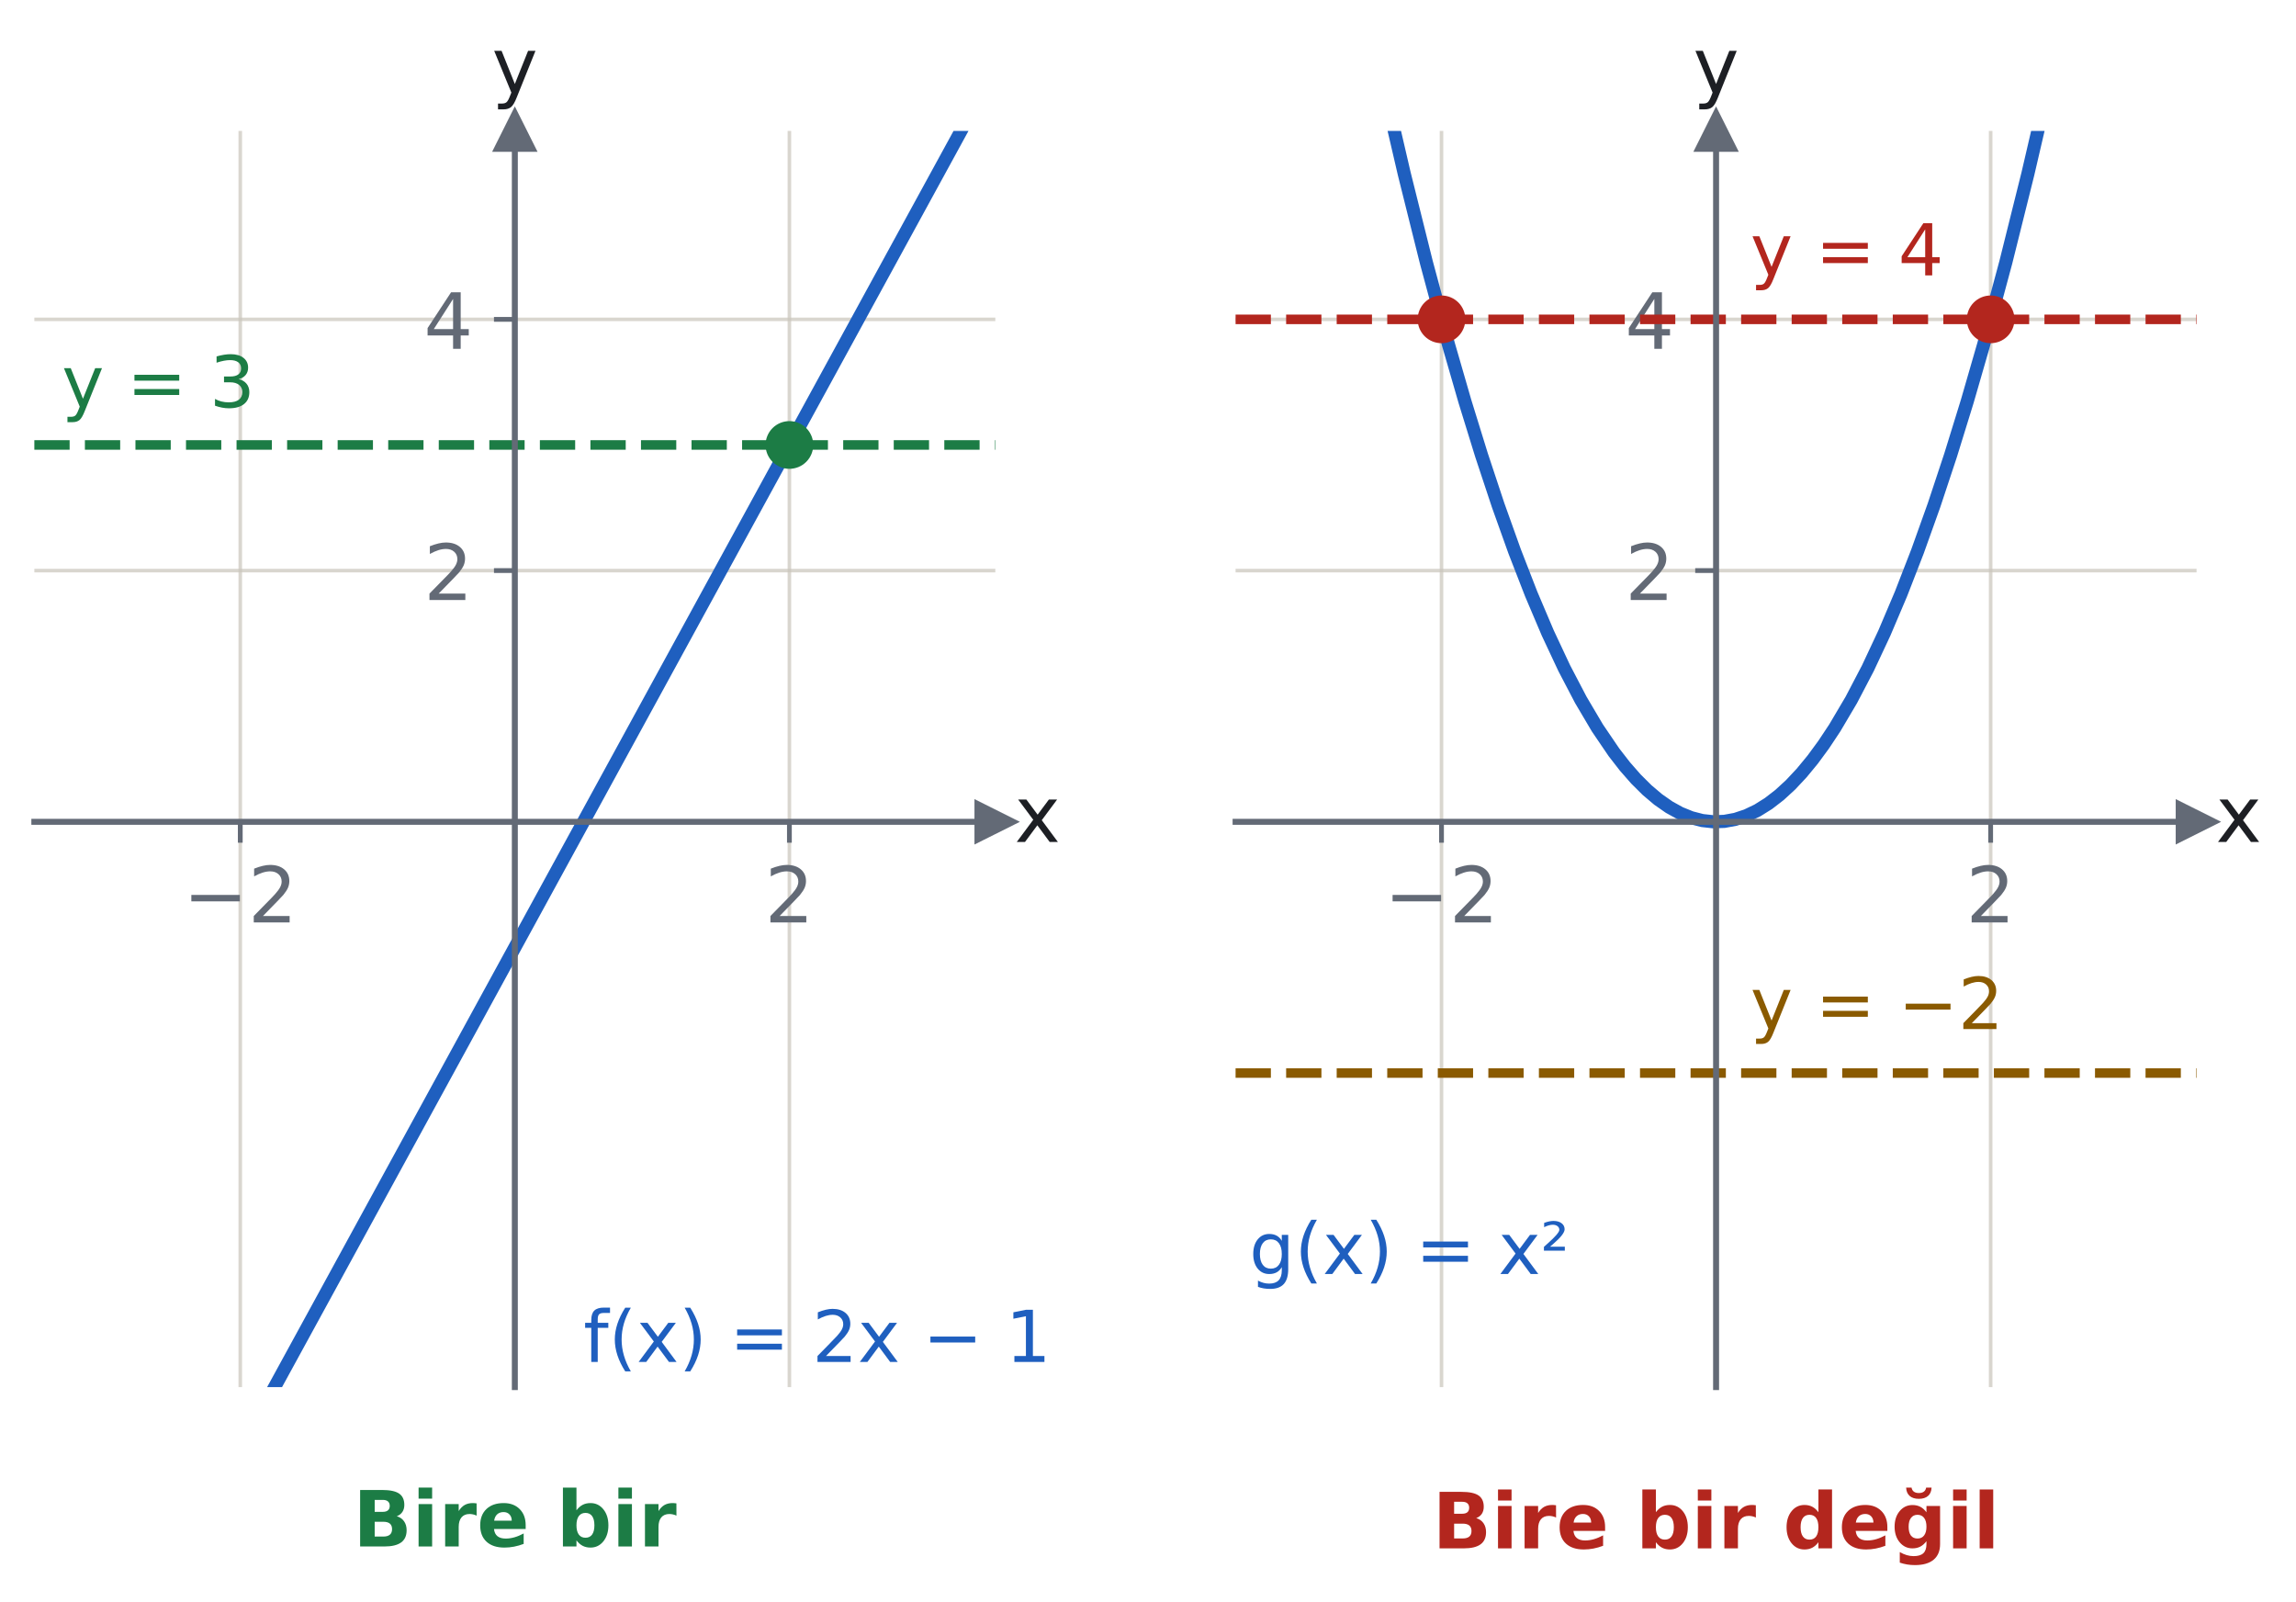
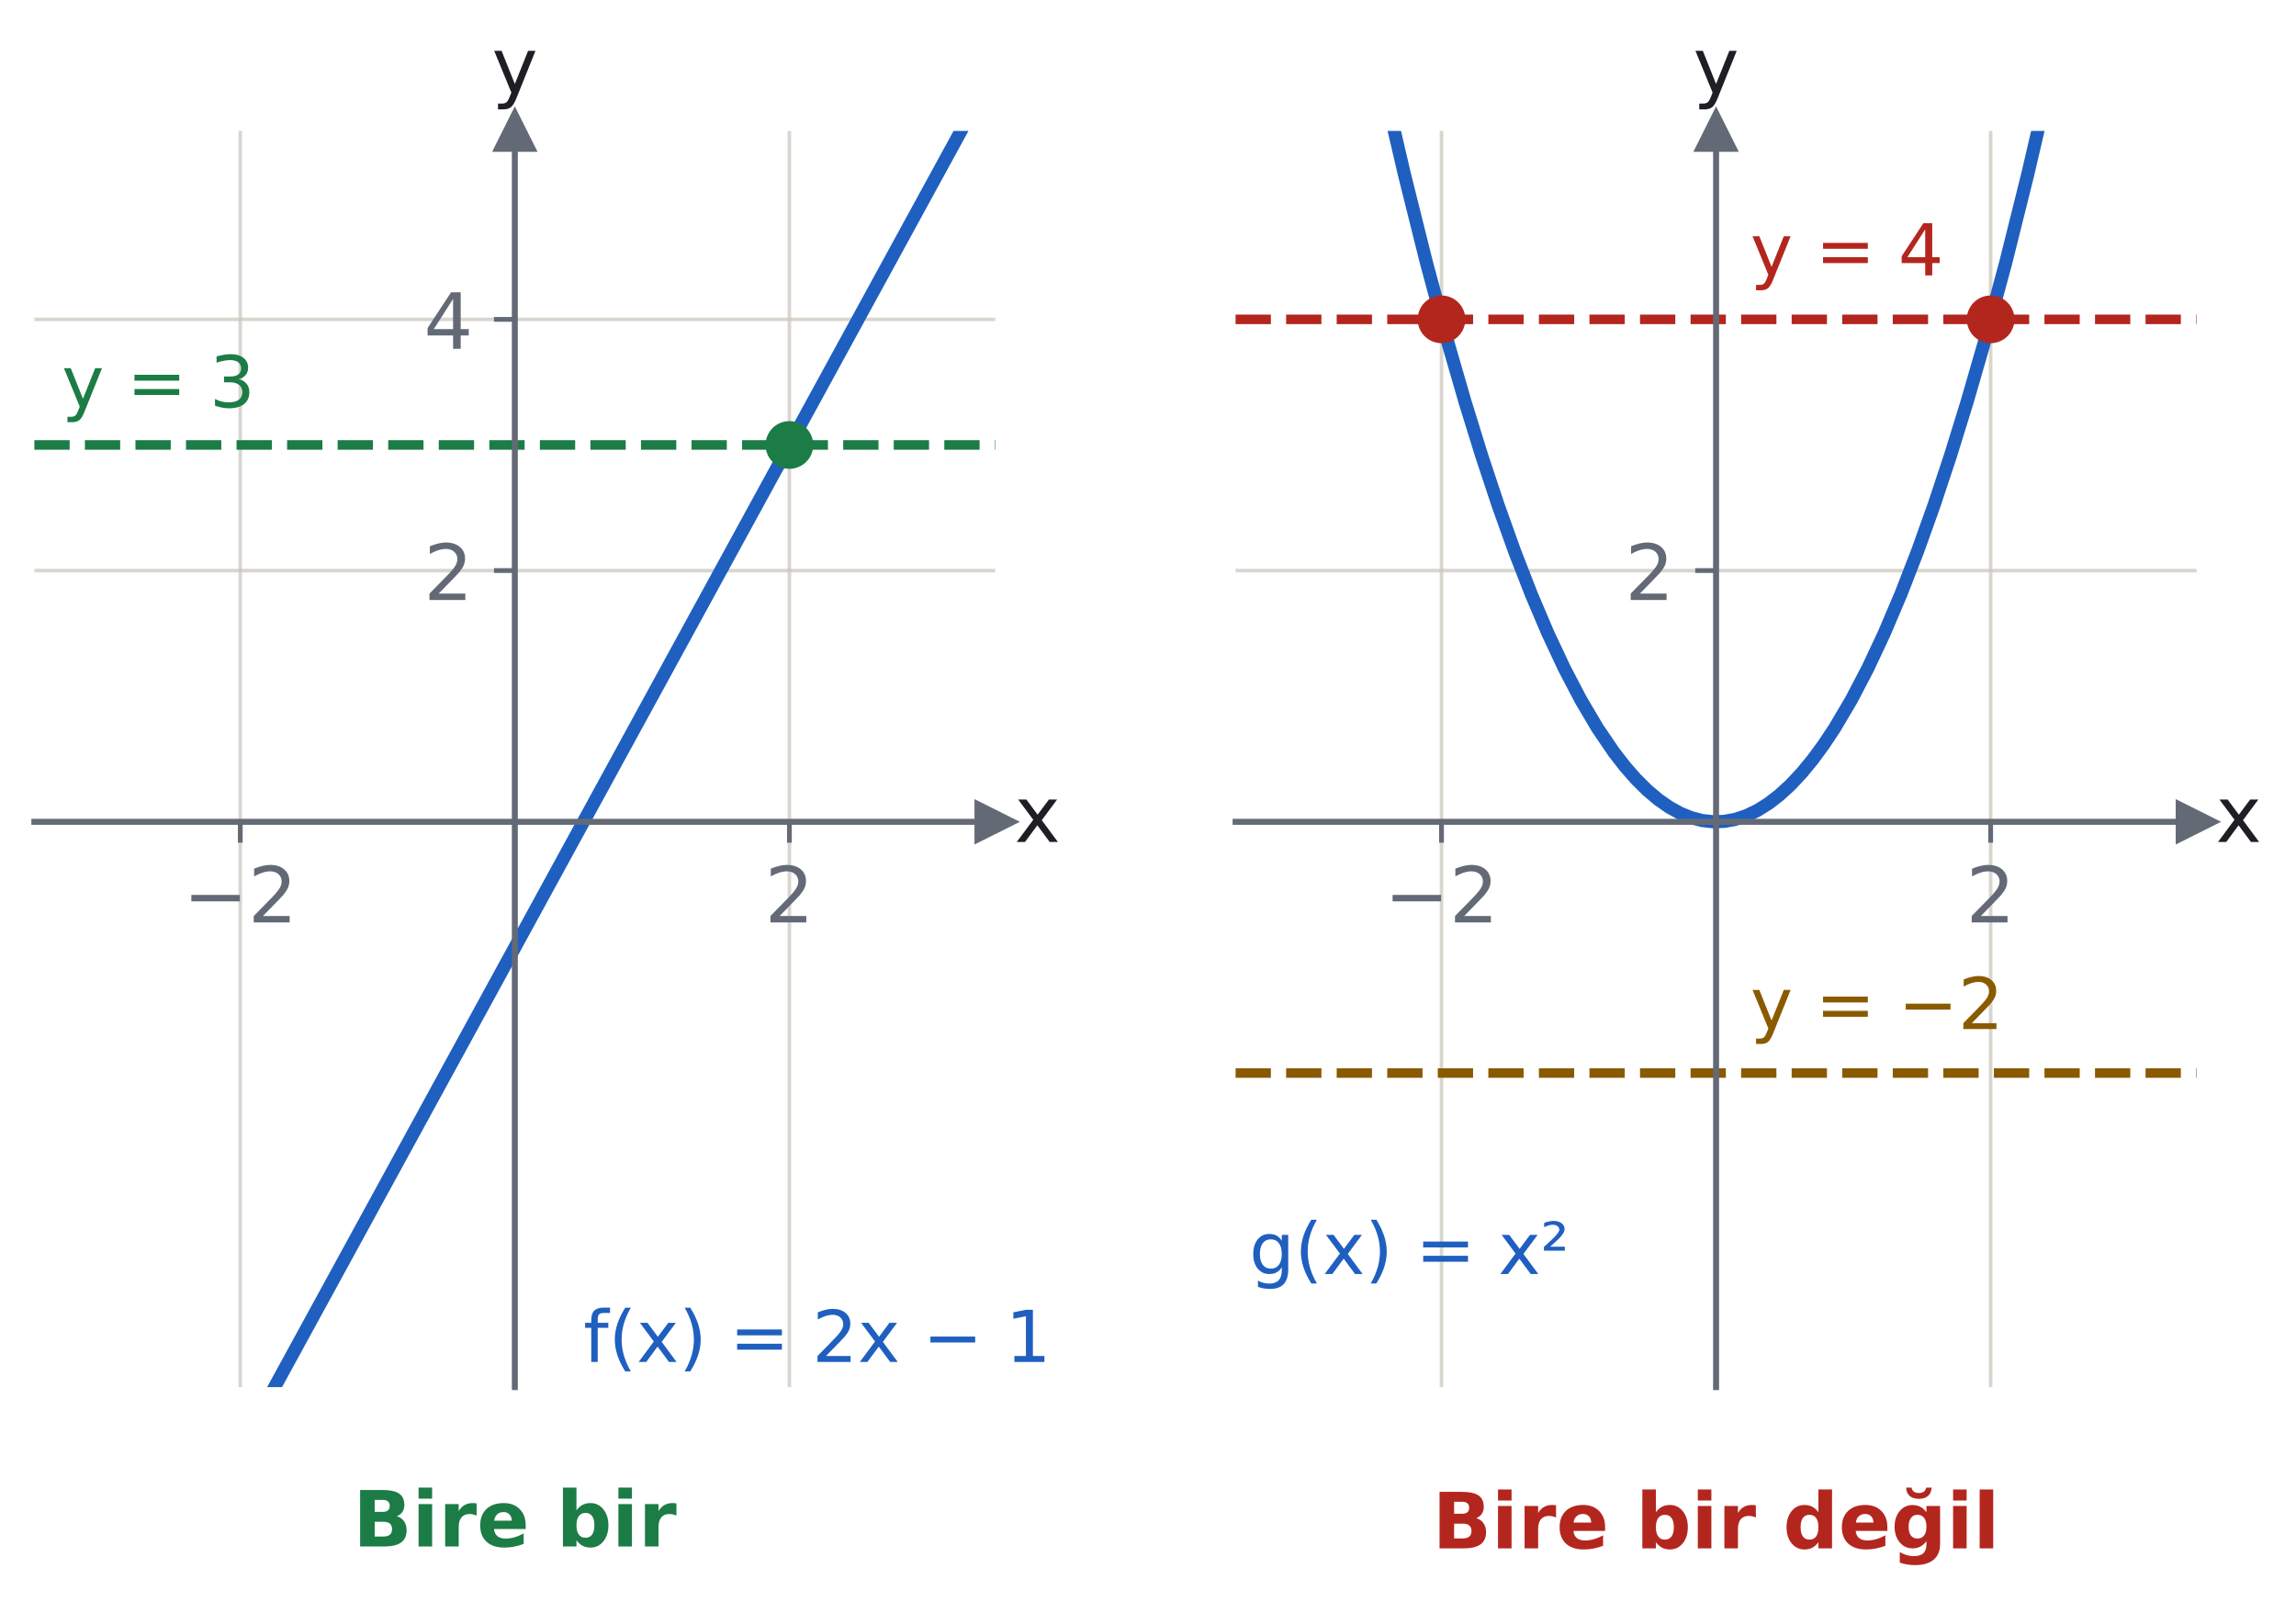
<svg xmlns="http://www.w3.org/2000/svg" xmlns:xlink="http://www.w3.org/1999/xlink" width="385.138pt" height="268.561pt" viewBox="0 0 385.138 268.561" version="1.1">
  <defs>
    <style type="text/css">*{stroke-linejoin: round; stroke-linecap: butt}</style>
  </defs>
  <g id="figure_1">
    <g id="patch_1">
      <path d="M 0 268.561  L 385.138 268.561  L 385.138 0  L 0 0  L 0 268.561  z " style="fill: none" />
    </g>
    <g id="axes_1">
      <g id="patch_2">
        <path d="M 5.76 232.629  L 166.96 232.629  L 166.96 21.957  L 5.76 21.957  L 5.76 232.629  z " style="fill: none" />
      </g>
      <g id="matplotlib.axis_1">
        <g id="xtick_1">
          <g id="line2d_1">
-             <path d="M 40.303 232.629  L 40.303 21.957  " clip-path="url(#pdebf27c38a)" style="fill: none; stroke: #c9c5bb; stroke-opacity: 0.7; stroke-width: 0.6; stroke-linecap: square" />
+             <path d="M 40.303 232.629  L 40.303 21.957  " clip-path="url(#p4ff4dba475)" style="fill: none; stroke: #c9c5bb; stroke-opacity: 0.7; stroke-width: 0.6; stroke-linecap: square" />
          </g>
          <g id="line2d_2">
            <defs>
-               <path id="mfed786ee2e" d="M 0 0  L 0 3.5  " style="stroke: #636a76; stroke-width: 0.8" />
+               <path id="m43e9f63ba6" d="M 0 0  L 0 3.5  " style="stroke: #636a76; stroke-width: 0.8" />
            </defs>
            <g>
-               <use xlink:href="#mfed786ee2e" x="40.303" y="137.827" style="fill: #636a76; stroke: #636a76; stroke-width: 0.8" />
+               <use xlink:href="#m43e9f63ba6" x="40.303" y="137.827" style="fill: #636a76; stroke: #636a76; stroke-width: 0.8" />
            </g>
          </g>
          <g id="text_1">
            <g style="fill: #636a76" transform="translate(30.72043 154.7037) scale(0.13 -0.13)">
              <defs>
                <path id="DejaVuSans-c9c" d="M 678 2272  L 4684 2272  L 4684 1741  L 678 1741  L 678 2272  z " transform="scale(0.015625)" />
                <path id="DejaVuSans-15" d="M 1228 531  L 3431 531  L 3431 0  L 469 0  L 469 531  Q 828 903 1448 1529  Q 2069 2156 2228 2338  Q 2531 2678 2651 2914  Q 2772 3150 2772 3378  Q 2772 3750 2511 3984  Q 2250 4219 1831 4219  Q 1534 4219 1204 4116  Q 875 4013 500 3803  L 500 4441  Q 881 4594 1212 4672  Q 1544 4750 1819 4750  Q 2544 4750 2975 4387  Q 3406 4025 3406 3419  Q 3406 3131 3298 2873  Q 3191 2616 2906 2266  Q 2828 2175 2409 1742  Q 1991 1309 1228 531  z " transform="scale(0.015625)" />
              </defs>
              <use xlink:href="#DejaVuSans-c9c" />
              <use xlink:href="#DejaVuSans-15" transform="translate(83.79688 0)" />
            </g>
          </g>
        </g>
        <g id="xtick_2">
          <g id="line2d_3">
-             <path d="M 132.417 232.629  L 132.417 21.957  " clip-path="url(#pdebf27c38a)" style="fill: none; stroke: #c9c5bb; stroke-opacity: 0.7; stroke-width: 0.6; stroke-linecap: square" />
+             <path d="M 132.417 232.629  L 132.417 21.957  " clip-path="url(#p4ff4dba475)" style="fill: none; stroke: #c9c5bb; stroke-opacity: 0.7; stroke-width: 0.6; stroke-linecap: square" />
          </g>
          <g id="line2d_4">
            <g>
-               <use xlink:href="#mfed786ee2e" x="132.417" y="137.827" style="fill: #636a76; stroke: #636a76; stroke-width: 0.8" />
+               <use xlink:href="#m43e9f63ba6" x="132.417" y="137.827" style="fill: #636a76; stroke: #636a76; stroke-width: 0.8" />
            </g>
          </g>
          <g id="text_2">
            <g style="fill: #636a76" transform="translate(128.2815 154.7037) scale(0.13 -0.13)">
              <use xlink:href="#DejaVuSans-15" />
            </g>
          </g>
        </g>
      </g>
      <g id="matplotlib.axis_2">
        <g id="ytick_1">
          <g id="line2d_5">
-             <path d="M 5.76 95.692  L 166.96 95.692  " clip-path="url(#pdebf27c38a)" style="fill: none; stroke: #c9c5bb; stroke-opacity: 0.7; stroke-width: 0.6; stroke-linecap: square" />
+             <path d="M 5.76 95.692  L 166.96 95.692  " clip-path="url(#p4ff4dba475)" style="fill: none; stroke: #c9c5bb; stroke-opacity: 0.7; stroke-width: 0.6; stroke-linecap: square" />
          </g>
          <g id="line2d_6">
            <defs>
-               <path id="m78c092ee52" d="M 0 0  L -3.5 0  " style="stroke: #636a76; stroke-width: 0.8" />
+               <path id="m387a01d011" d="M 0 0  L -3.5 0  " style="stroke: #636a76; stroke-width: 0.8" />
            </defs>
            <g>
-               <use xlink:href="#m78c092ee52" x="86.36" y="95.692" style="fill: #636a76; stroke: #636a76; stroke-width: 0.8" />
+               <use xlink:href="#m387a01d011" x="86.36" y="95.692" style="fill: #636a76; stroke: #636a76; stroke-width: 0.8" />
            </g>
          </g>
          <g id="text_3">
            <g style="fill: #636a76" transform="translate(71.08875 100.6308) scale(0.13 -0.13)">
              <use xlink:href="#DejaVuSans-15" />
            </g>
          </g>
        </g>
        <g id="ytick_2">
          <g id="line2d_7">
-             <path d="M 5.76 53.558  L 166.96 53.558  " clip-path="url(#pdebf27c38a)" style="fill: none; stroke: #c9c5bb; stroke-opacity: 0.7; stroke-width: 0.6; stroke-linecap: square" />
+             <path d="M 5.76 53.558  L 166.96 53.558  " clip-path="url(#p4ff4dba475)" style="fill: none; stroke: #c9c5bb; stroke-opacity: 0.7; stroke-width: 0.6; stroke-linecap: square" />
          </g>
          <g id="line2d_8">
            <g>
-               <use xlink:href="#m78c092ee52" x="86.36" y="53.558" style="fill: #636a76; stroke: #636a76; stroke-width: 0.8" />
+               <use xlink:href="#m387a01d011" x="86.36" y="53.558" style="fill: #636a76; stroke: #636a76; stroke-width: 0.8" />
            </g>
          </g>
          <g id="text_4">
            <g style="fill: #636a76" transform="translate(71.08875 58.49639) scale(0.13 -0.13)">
              <defs>
                <path id="DejaVuSans-17" d="M 2419 4116  L 825 1625  L 2419 1625  L 2419 4116  z M 2253 4666  L 3047 4666  L 3047 1625  L 3713 1625  L 3713 1100  L 3047 1100  L 3047 0  L 2419 0  L 2419 1100  L 313 1100  L 313 1709  L 2253 4666  z " transform="scale(0.015625)" />
              </defs>
              <use xlink:href="#DejaVuSans-17" />
            </g>
          </g>
        </g>
      </g>
      <g id="line2d_9">
        <defs>
-           <path id="m7c449b0f53" d="M 3 0  L -3 -3  L -3 3  z " style="stroke: #636a76; stroke-linejoin: miter" />
+           <path id="mbdedc3770e" d="M 3 0  L -3 -3  L -3 3  z " style="stroke: #636a76; stroke-linejoin: miter" />
        </defs>
        <g>
-           <use xlink:href="#m7c449b0f53" x="166.96" y="137.827" style="fill: #636a76; stroke: #636a76; stroke-linejoin: miter" />
+           <use xlink:href="#mbdedc3770e" x="166.96" y="137.827" style="fill: #636a76; stroke: #636a76; stroke-linejoin: miter" />
        </g>
      </g>
      <g id="line2d_10">
        <defs>
-           <path id="m814dea8f1a" d="M 0 -3  L -3 3  L 3 3  z " style="stroke: #636a76; stroke-linejoin: miter" />
+           <path id="m0a75cc731e" d="M 0 -3  L -3 3  L 3 3  z " style="stroke: #636a76; stroke-linejoin: miter" />
        </defs>
        <g>
-           <use xlink:href="#m814dea8f1a" x="86.36" y="21.957" style="fill: #636a76; stroke: #636a76; stroke-linejoin: miter" />
+           <use xlink:href="#m0a75cc731e" x="86.36" y="21.957" style="fill: #636a76; stroke: #636a76; stroke-linejoin: miter" />
        </g>
      </g>
      <g id="line2d_11">
-         <path d="M 25.875 269.561  L 173.75 -1  L 173.75 -1  " clip-path="url(#pdebf27c38a)" style="fill: none; stroke: #1f5fbf; stroke-width: 2.2; stroke-linecap: square" />
+         <path d="M 25.875 269.561  L 173.75 -1  L 173.75 -1  " clip-path="url(#p4ff4dba475)" style="fill: none; stroke: #1f5fbf; stroke-width: 2.2; stroke-linecap: square" />
      </g>
      <g id="line2d_12">
-         <path d="M 5.76 74.625  L 166.96 74.625  " clip-path="url(#pdebf27c38a)" style="fill: none; stroke-dasharray: 5.92,2.56; stroke-dashoffset: 0; stroke: #1c7c45; stroke-width: 1.6" />
+         <path d="M 5.76 74.625  L 166.96 74.625  " clip-path="url(#p4ff4dba475)" style="fill: none; stroke-dasharray: 5.92,2.56; stroke-dashoffset: 0; stroke: #1c7c45; stroke-width: 1.6" />
      </g>
      <g id="patch_3">
        <path d="M 86.36 232.629  L 86.36 21.957  " style="fill: none; stroke: #636a76; stroke-linejoin: miter; stroke-linecap: square" />
      </g>
      <g id="patch_4">
        <path d="M 5.76 137.827  L 166.96 137.827  " style="fill: none; stroke: #636a76; stroke-linejoin: miter; stroke-linecap: square" />
      </g>
      <g id="text_5">
        <g style="fill: #1d1f24" transform="translate(170.184 141.2037) scale(0.13 -0.13)">
          <defs>
            <path id="DejaVuSans-5b" d="M 3513 3500  L 2247 1797  L 3578 0  L 2900 0  L 1881 1375  L 863 0  L 184 0  L 1544 1831  L 300 3500  L 978 3500  L 1906 2253  L 2834 3500  L 3513 3500  z " transform="scale(0.015625)" />
          </defs>
          <use xlink:href="#DejaVuSans-5b" />
        </g>
      </g>
      <g id="text_6">
        <g style="fill: #1d1f24" transform="translate(82.51281 15.63695) scale(0.13 -0.13)">
          <defs>
            <path id="DejaVuSans-5c" d="M 2059 -325  Q 1816 -950 1584 -1140  Q 1353 -1331 966 -1331  L 506 -1331  L 506 -850  L 844 -850  Q 1081 -850 1212 -737  Q 1344 -625 1503 -206  L 1606 56  L 191 3500  L 800 3500  L 1894 763  L 2988 3500  L 3597 3500  L 2059 -325  z " transform="scale(0.015625)" />
          </defs>
          <use xlink:href="#DejaVuSans-5c" />
        </g>
      </g>
      <g id="text_7">
        <g style="fill: #1c7c45" transform="translate(10.36571 68.30495) scale(0.12 -0.12)">
          <defs>
            <path id="DejaVuSans-3" transform="scale(0.015625)" />
            <path id="DejaVuSans-20" d="M 678 2906  L 4684 2906  L 4684 2381  L 678 2381  L 678 2906  z M 678 1631  L 4684 1631  L 4684 1100  L 678 1100  L 678 1631  z " transform="scale(0.015625)" />
            <path id="DejaVuSans-16" d="M 2597 2516  Q 3050 2419 3304 2112  Q 3559 1806 3559 1356  Q 3559 666 3084 287  Q 2609 -91 1734 -91  Q 1441 -91 1130 -33  Q 819 25 488 141  L 488 750  Q 750 597 1062 519  Q 1375 441 1716 441  Q 2309 441 2620 675  Q 2931 909 2931 1356  Q 2931 1769 2642 2001  Q 2353 2234 1838 2234  L 1294 2234  L 1294 2753  L 1863 2753  Q 2328 2753 2575 2939  Q 2822 3125 2822 3475  Q 2822 3834 2567 4026  Q 2313 4219 1838 4219  Q 1578 4219 1281 4162  Q 984 4106 628 3988  L 628 4550  Q 988 4650 1302 4700  Q 1616 4750 1894 4750  Q 2613 4750 3031 4423  Q 3450 4097 3450 3541  Q 3450 3153 3228 2886  Q 3006 2619 2597 2516  z " transform="scale(0.015625)" />
          </defs>
          <use xlink:href="#DejaVuSans-5c" />
          <use xlink:href="#DejaVuSans-3" transform="translate(59.1875 0)" />
          <use xlink:href="#DejaVuSans-20" transform="translate(90.96875 0)" />
          <use xlink:href="#DejaVuSans-3" transform="translate(174.7656 0)" />
          <use xlink:href="#DejaVuSans-16" transform="translate(206.5469 0)" />
        </g>
      </g>
      <g id="text_8">
        <g style="fill: #1f5fbf" transform="translate(97.87429 228.4157) scale(0.12 -0.12)">
          <defs>
            <path id="DejaVuSans-49" d="M 2375 4863  L 2375 4384  L 1825 4384  Q 1516 4384 1395 4259  Q 1275 4134 1275 3809  L 1275 3500  L 2222 3500  L 2222 3053  L 1275 3053  L 1275 0  L 697 0  L 697 3053  L 147 3053  L 147 3500  L 697 3500  L 697 3744  Q 697 4328 969 4595  Q 1241 4863 1831 4863  L 2375 4863  z " transform="scale(0.015625)" />
            <path id="DejaVuSans-b" d="M 1984 4856  Q 1566 4138 1362 3434  Q 1159 2731 1159 2009  Q 1159 1288 1364 580  Q 1569 -128 1984 -844  L 1484 -844  Q 1016 -109 783 600  Q 550 1309 550 2009  Q 550 2706 781 3412  Q 1013 4119 1484 4856  L 1984 4856  z " transform="scale(0.015625)" />
            <path id="DejaVuSans-c" d="M 513 4856  L 1013 4856  Q 1481 4119 1714 3412  Q 1947 2706 1947 2009  Q 1947 1309 1714 600  Q 1481 -109 1013 -844  L 513 -844  Q 928 -128 1133 580  Q 1338 1288 1338 2009  Q 1338 2731 1133 3434  Q 928 4138 513 4856  z " transform="scale(0.015625)" />
            <path id="DejaVuSans-14" d="M 794 531  L 1825 531  L 1825 4091  L 703 3866  L 703 4441  L 1819 4666  L 2450 4666  L 2450 531  L 3481 531  L 3481 0  L 794 0  L 794 531  z " transform="scale(0.015625)" />
          </defs>
          <use xlink:href="#DejaVuSans-49" />
          <use xlink:href="#DejaVuSans-b" transform="translate(35.20312 0)" />
          <use xlink:href="#DejaVuSans-5b" transform="translate(74.21875 0)" />
          <use xlink:href="#DejaVuSans-c" transform="translate(133.4062 0)" />
          <use xlink:href="#DejaVuSans-3" transform="translate(172.4219 0)" />
          <use xlink:href="#DejaVuSans-20" transform="translate(204.2031 0)" />
          <use xlink:href="#DejaVuSans-3" transform="translate(288 0)" />
          <use xlink:href="#DejaVuSans-15" transform="translate(319.7812 0)" />
          <use xlink:href="#DejaVuSans-5b" transform="translate(383.4062 0)" />
          <use xlink:href="#DejaVuSans-3" transform="translate(442.5938 0)" />
          <use xlink:href="#DejaVuSans-c9c" transform="translate(474.375 0)" />
          <use xlink:href="#DejaVuSans-3" transform="translate(558.1719 0)" />
          <use xlink:href="#DejaVuSans-14" transform="translate(589.9531 0)" />
        </g>
      </g>
      <g id="text_9">
        <g style="fill: #1c7c45" transform="translate(59.21437 259.3608) scale(0.13 -0.13)">
          <defs>
            <path id="DejaVuSans-Bold-25" d="M 2456 2859  Q 2741 2859 2887 2984  Q 3034 3109 3034 3353  Q 3034 3594 2887 3720  Q 2741 3847 2456 3847  L 1791 3847  L 1791 2859  L 2456 2859  z M 2497 819  Q 2859 819 3042 972  Q 3225 1125 3225 1434  Q 3225 1738 3044 1889  Q 2863 2041 2497 2041  L 1791 2041  L 1791 819  L 2497 819  z M 3616 2497  Q 4003 2384 4215 2081  Q 4428 1778 4428 1338  Q 4428 663 3972 331  Q 3516 0 2584 0  L 588 0  L 588 4666  L 2394 4666  Q 3366 4666 3802 4372  Q 4238 4078 4238 3431  Q 4238 3091 4078 2852  Q 3919 2613 3616 2497  z " transform="scale(0.015625)" />
            <path id="DejaVuSans-Bold-4c" d="M 538 3500  L 1656 3500  L 1656 0  L 538 0  L 538 3500  z M 538 4863  L 1656 4863  L 1656 3950  L 538 3950  L 538 4863  z " transform="scale(0.015625)" />
            <path id="DejaVuSans-Bold-55" d="M 3138 2547  Q 2991 2616 2845 2648  Q 2700 2681 2553 2681  Q 2122 2681 1889 2404  Q 1656 2128 1656 1613  L 1656 0  L 538 0  L 538 3500  L 1656 3500  L 1656 2925  Q 1872 3269 2151 3426  Q 2431 3584 2822 3584  Q 2878 3584 2943 3579  Q 3009 3575 3134 3559  L 3138 2547  z " transform="scale(0.015625)" />
            <path id="DejaVuSans-Bold-48" d="M 4031 1759  L 4031 1441  L 1416 1441  Q 1456 1047 1700 850  Q 1944 653 2381 653  Q 2734 653 3104 758  Q 3475 863 3866 1075  L 3866 213  Q 3469 63 3072 -14  Q 2675 -91 2278 -91  Q 1328 -91 801 392  Q 275 875 275 1747  Q 275 2603 792 3093  Q 1309 3584 2216 3584  Q 3041 3584 3536 3087  Q 4031 2591 4031 1759  z M 2881 2131  Q 2881 2450 2695 2645  Q 2509 2841 2209 2841  Q 1884 2841 1681 2658  Q 1478 2475 1428 2131  L 2881 2131  z " transform="scale(0.015625)" />
            <path id="DejaVuSans-Bold-3" transform="scale(0.015625)" />
            <path id="DejaVuSans-Bold-45" d="M 2400 722  Q 2759 722 2948 984  Q 3138 1247 3138 1747  Q 3138 2247 2948 2509  Q 2759 2772 2400 2772  Q 2041 2772 1848 2508  Q 1656 2244 1656 1747  Q 1656 1250 1848 986  Q 2041 722 2400 722  z M 1656 2988  Q 1888 3294 2169 3439  Q 2450 3584 2816 3584  Q 3463 3584 3878 3070  Q 4294 2556 4294 1747  Q 4294 938 3878 423  Q 3463 -91 2816 -91  Q 2450 -91 2169 54  Q 1888 200 1656 506  L 1656 0  L 538 0  L 538 4863  L 1656 4863  L 1656 2988  z " transform="scale(0.015625)" />
          </defs>
          <use xlink:href="#DejaVuSans-Bold-25" />
          <use xlink:href="#DejaVuSans-Bold-4c" transform="translate(76.21875 0)" />
          <use xlink:href="#DejaVuSans-Bold-55" transform="translate(110.5 0)" />
          <use xlink:href="#DejaVuSans-Bold-48" transform="translate(159.8125 0)" />
          <use xlink:href="#DejaVuSans-Bold-3" transform="translate(227.6406 0)" />
          <use xlink:href="#DejaVuSans-Bold-45" transform="translate(262.4531 0)" />
          <use xlink:href="#DejaVuSans-Bold-4c" transform="translate(334.0312 0)" />
          <use xlink:href="#DejaVuSans-Bold-55" transform="translate(368.3125 0)" />
        </g>
      </g>
      <g id="line2d_13">
        <defs>
-           <path id="mcf610019d8" d="M 0 3.5  C 0.928 3.5 1.819 3.131 2.475 2.475  C 3.131 1.819 3.5 0.928 3.5 0  C 3.5 -0.928 3.131 -1.819 2.475 -2.475  C 1.819 -3.131 0.928 -3.5 0 -3.5  C -0.928 -3.5 -1.819 -3.131 -2.475 -2.475  C -3.131 -1.819 -3.5 -0.928 -3.5 0  C -3.5 0.928 -3.131 1.819 -2.475 2.475  C -1.819 3.131 -0.928 3.5 0 3.5  z " style="stroke: #1c7c45" />
+           <path id="mce00757211" d="M 0 3.5  C 0.928 3.5 1.819 3.131 2.475 2.475  C 3.131 1.819 3.5 0.928 3.5 0  C 3.5 -0.928 3.131 -1.819 2.475 -2.475  C 1.819 -3.131 0.928 -3.5 0 -3.5  C -0.928 -3.5 -1.819 -3.131 -2.475 -2.475  C -3.131 -1.819 -3.5 -0.928 -3.5 0  C -3.5 0.928 -3.131 1.819 -2.475 2.475  C -1.819 3.131 -0.928 3.5 0 3.5  z " style="stroke: #1c7c45" />
        </defs>
-         <g clip-path="url(#pdebf27c38a)">
-           <use xlink:href="#mcf610019d8" x="132.417" y="74.625" style="fill: #1c7c45; stroke: #1c7c45" />
+         <g clip-path="url(#p4ff4dba475)">
+           <use xlink:href="#mce00757211" x="132.417" y="74.625" style="fill: #1c7c45; stroke: #1c7c45" />
        </g>
      </g>
    </g>
    <g id="axes_2">
      <g id="patch_5">
        <path d="M 207.26 232.629  L 368.46 232.629  L 368.46 21.957  L 207.26 21.957  L 207.26 232.629  z " style="fill: none" />
      </g>
      <g id="matplotlib.axis_3">
        <g id="xtick_3">
          <g id="line2d_14">
-             <path d="M 241.803 232.629  L 241.803 21.957  " clip-path="url(#p4fa0288e33)" style="fill: none; stroke: #c9c5bb; stroke-opacity: 0.7; stroke-width: 0.6; stroke-linecap: square" />
+             <path d="M 241.803 232.629  L 241.803 21.957  " clip-path="url(#p54dc77416f)" style="fill: none; stroke: #c9c5bb; stroke-opacity: 0.7; stroke-width: 0.6; stroke-linecap: square" />
          </g>
          <g id="line2d_15">
            <g>
-               <use xlink:href="#mfed786ee2e" x="241.803" y="137.827" style="fill: #636a76; stroke: #636a76; stroke-width: 0.8" />
+               <use xlink:href="#m43e9f63ba6" x="241.803" y="137.827" style="fill: #636a76; stroke: #636a76; stroke-width: 0.8" />
            </g>
          </g>
          <g id="text_10">
            <g style="fill: #636a76" transform="translate(232.2204 154.7037) scale(0.13 -0.13)">
              <use xlink:href="#DejaVuSans-c9c" />
              <use xlink:href="#DejaVuSans-15" transform="translate(83.79688 0)" />
            </g>
          </g>
        </g>
        <g id="xtick_4">
          <g id="line2d_16">
-             <path d="M 333.917 232.629  L 333.917 21.957  " clip-path="url(#p4fa0288e33)" style="fill: none; stroke: #c9c5bb; stroke-opacity: 0.7; stroke-width: 0.6; stroke-linecap: square" />
+             <path d="M 333.917 232.629  L 333.917 21.957  " clip-path="url(#p54dc77416f)" style="fill: none; stroke: #c9c5bb; stroke-opacity: 0.7; stroke-width: 0.6; stroke-linecap: square" />
          </g>
          <g id="line2d_17">
            <g>
-               <use xlink:href="#mfed786ee2e" x="333.917" y="137.827" style="fill: #636a76; stroke: #636a76; stroke-width: 0.8" />
+               <use xlink:href="#m43e9f63ba6" x="333.917" y="137.827" style="fill: #636a76; stroke: #636a76; stroke-width: 0.8" />
            </g>
          </g>
          <g id="text_11">
            <g style="fill: #636a76" transform="translate(329.7815 154.7037) scale(0.13 -0.13)">
              <use xlink:href="#DejaVuSans-15" />
            </g>
          </g>
        </g>
      </g>
      <g id="matplotlib.axis_4">
        <g id="ytick_3">
          <g id="line2d_18">
-             <path d="M 207.26 95.692  L 368.46 95.692  " clip-path="url(#p4fa0288e33)" style="fill: none; stroke: #c9c5bb; stroke-opacity: 0.7; stroke-width: 0.6; stroke-linecap: square" />
+             <path d="M 207.26 95.692  L 368.46 95.692  " clip-path="url(#p54dc77416f)" style="fill: none; stroke: #c9c5bb; stroke-opacity: 0.7; stroke-width: 0.6; stroke-linecap: square" />
          </g>
          <g id="line2d_19">
            <g>
-               <use xlink:href="#m78c092ee52" x="287.86" y="95.692" style="fill: #636a76; stroke: #636a76; stroke-width: 0.8" />
+               <use xlink:href="#m387a01d011" x="287.86" y="95.692" style="fill: #636a76; stroke: #636a76; stroke-width: 0.8" />
            </g>
          </g>
          <g id="text_12">
            <g style="fill: #636a76" transform="translate(272.5888 100.6308) scale(0.13 -0.13)">
              <use xlink:href="#DejaVuSans-15" />
            </g>
          </g>
        </g>
-         <g id="ytick_4">
-           <g id="line2d_20">
-             <path d="M 207.26 53.558  L 368.46 53.558  " clip-path="url(#p4fa0288e33)" style="fill: none; stroke: #c9c5bb; stroke-opacity: 0.7; stroke-width: 0.6; stroke-linecap: square" />
-           </g>
-           <g id="line2d_21">
-             <g>
-               <use xlink:href="#m78c092ee52" x="287.86" y="53.558" style="fill: #636a76; stroke: #636a76; stroke-width: 0.8" />
-             </g>
-           </g>
-           <g id="text_13">
-             <g style="fill: #636a76" transform="translate(272.5888 58.49639) scale(0.13 -0.13)">
-               <use xlink:href="#DejaVuSans-17" />
-             </g>
-           </g>
+       </g>
+       <g id="line2d_20">
+         <g>
+           <use xlink:href="#mbdedc3770e" x="368.46" y="137.827" style="fill: #636a76; stroke: #636a76; stroke-linejoin: miter" />
+         </g>
+       </g>
+       <g id="line2d_21">
+         <g>
+           <use xlink:href="#m0a75cc731e" x="287.86" y="21.957" style="fill: #636a76; stroke: #636a76; stroke-linejoin: miter" />
        </g>
      </g>
      <g id="line2d_22">
-         <g>
-           <use xlink:href="#m7c449b0f53" x="368.46" y="137.827" style="fill: #636a76; stroke: #636a76; stroke-linejoin: miter" />
-         </g>
+         <path d="M 228.746 -1  L 231.851 13.206  L 235.554 29.14  L 239.257 43.984  L 242.96 57.739  L 245.737 67.341  L 248.515 76.329  L 251.292 84.705  L 254.069 92.467  L 256.847 99.617  L 259.624 106.154  L 262.401 112.079  L 265.179 117.39  L 267.956 122.088  L 270.733 126.174  L 272.585 128.557  L 274.436 130.668  L 276.288 132.507  L 278.139 134.073  L 279.991 135.367  L 281.842 136.388  L 283.694 137.137  L 285.546 137.614  L 287.397 137.818  L 289.249 137.75  L 291.1 137.41  L 292.952 136.797  L 294.803 135.912  L 296.655 134.754  L 298.506 133.324  L 300.358 131.622  L 302.209 129.647  L 304.061 127.4  L 305.913 124.88  L 307.764 122.088  L 310.541 117.39  L 313.319 112.079  L 316.096 106.154  L 318.873 99.617  L 321.651 92.467  L 324.428 84.705  L 327.205 76.329  L 329.983 67.341  L 332.76 57.739  L 336.463 43.984  L 340.166 29.14  L 343.869 13.206  L 346.974 -1  L 346.974 -1  " clip-path="url(#p54dc77416f)" style="fill: none; stroke: #1f5fbf; stroke-width: 2.2; stroke-linecap: square" />
      </g>
      <g id="line2d_23">
-         <g>
-           <use xlink:href="#m814dea8f1a" x="287.86" y="21.957" style="fill: #636a76; stroke: #636a76; stroke-linejoin: miter" />
-         </g>
+         <path d="M 207.26 53.558  L 368.46 53.558  " clip-path="url(#p54dc77416f)" style="fill: none; stroke-dasharray: 5.92,2.56; stroke-dashoffset: 0; stroke: #b3261e; stroke-width: 1.6" />
      </g>
      <g id="line2d_24">
-         <path d="M 228.746 -1  L 231.851 13.206  L 235.554 29.14  L 239.257 43.984  L 242.96 57.739  L 245.737 67.341  L 248.515 76.329  L 251.292 84.705  L 254.069 92.467  L 256.847 99.617  L 259.624 106.154  L 262.401 112.079  L 265.179 117.39  L 267.956 122.088  L 270.733 126.174  L 272.585 128.557  L 274.436 130.668  L 276.288 132.507  L 278.139 134.073  L 279.991 135.367  L 281.842 136.388  L 283.694 137.137  L 285.546 137.614  L 287.397 137.818  L 289.249 137.75  L 291.1 137.41  L 292.952 136.797  L 294.803 135.912  L 296.655 134.754  L 298.506 133.324  L 300.358 131.622  L 302.209 129.647  L 304.061 127.4  L 305.913 124.88  L 307.764 122.088  L 310.541 117.39  L 313.319 112.079  L 316.096 106.154  L 318.873 99.617  L 321.651 92.467  L 324.428 84.705  L 327.205 76.329  L 329.983 67.341  L 332.76 57.739  L 336.463 43.984  L 340.166 29.14  L 343.869 13.206  L 346.974 -1  L 346.974 -1  " clip-path="url(#p4fa0288e33)" style="fill: none; stroke: #1f5fbf; stroke-width: 2.2; stroke-linecap: square" />
-       </g>
-       <g id="line2d_25">
-         <path d="M 207.26 53.558  L 368.46 53.558  " clip-path="url(#p4fa0288e33)" style="fill: none; stroke-dasharray: 5.92,2.56; stroke-dashoffset: 0; stroke: #b3261e; stroke-width: 1.6" />
-       </g>
-       <g id="line2d_26">
-         <path d="M 207.26 179.961  L 368.46 179.961  " clip-path="url(#p4fa0288e33)" style="fill: none; stroke-dasharray: 5.92,2.56; stroke-dashoffset: 0; stroke: #8a5a00; stroke-width: 1.6" />
+         <path d="M 207.26 179.961  L 368.46 179.961  " clip-path="url(#p54dc77416f)" style="fill: none; stroke-dasharray: 5.92,2.56; stroke-dashoffset: 0; stroke: #8a5a00; stroke-width: 1.6" />
      </g>
      <g id="patch_6">
        <path d="M 287.86 232.629  L 287.86 21.957  " style="fill: none; stroke: #636a76; stroke-linejoin: miter; stroke-linecap: square" />
      </g>
      <g id="patch_7">
        <path d="M 207.26 137.827  L 368.46 137.827  " style="fill: none; stroke: #636a76; stroke-linejoin: miter; stroke-linecap: square" />
      </g>
-       <g id="text_14">
+       <g id="text_13">
        <g style="fill: #1d1f24" transform="translate(371.684 141.2037) scale(0.13 -0.13)">
          <use xlink:href="#DejaVuSans-5b" />
        </g>
      </g>
+       <g id="text_14">
+         <g style="fill: #1d1f24" transform="translate(284.0128 15.63695) scale(0.13 -0.13)">
+           <use xlink:href="#DejaVuSans-5c" />
+         </g>
+       </g>
      <g id="text_15">
-         <g style="fill: #1d1f24" transform="translate(284.0128 15.63695) scale(0.13 -0.13)">
-           <use xlink:href="#DejaVuSans-5c" />
-         </g>
-       </g>
-       <g id="text_16">
        <g style="fill: #b3261e" transform="translate(293.6171 46.18439) scale(0.12 -0.12)">
          <use xlink:href="#DejaVuSans-5c" />
          <use xlink:href="#DejaVuSans-3" transform="translate(59.1875 0)" />
          <use xlink:href="#DejaVuSans-20" transform="translate(90.96875 0)" />
          <use xlink:href="#DejaVuSans-3" transform="translate(174.7656 0)" />
          <use xlink:href="#DejaVuSans-17" transform="translate(206.5469 0)" />
        </g>
      </g>
-       <g id="text_17">
+       <g id="text_16">
        <g style="fill: #8a5a00" transform="translate(293.6171 172.5876) scale(0.12 -0.12)">
          <use xlink:href="#DejaVuSans-5c" />
          <use xlink:href="#DejaVuSans-3" transform="translate(59.1875 0)" />
          <use xlink:href="#DejaVuSans-20" transform="translate(90.96875 0)" />
          <use xlink:href="#DejaVuSans-3" transform="translate(174.7656 0)" />
          <use xlink:href="#DejaVuSans-c9c" transform="translate(206.5469 0)" />
          <use xlink:href="#DejaVuSans-15" transform="translate(290.3438 0)" />
        </g>
      </g>
-       <g id="text_18">
+       <g id="text_17">
        <g style="fill: #1f5fbf" transform="translate(209.5629 213.6686) scale(0.12 -0.12)">
          <defs>
            <path id="DejaVuSans-4a" d="M 2906 1791  Q 2906 2416 2648 2759  Q 2391 3103 1925 3103  Q 1463 3103 1205 2759  Q 947 2416 947 1791  Q 947 1169 1205 825  Q 1463 481 1925 481  Q 2391 481 2648 825  Q 2906 1169 2906 1791  z M 3481 434  Q 3481 -459 3084 -895  Q 2688 -1331 1869 -1331  Q 1566 -1331 1297 -1286  Q 1028 -1241 775 -1147  L 775 -588  Q 1028 -725 1275 -790  Q 1522 -856 1778 -856  Q 2344 -856 2625 -561  Q 2906 -266 2906 331  L 2906 616  Q 2728 306 2450 153  Q 2172 0 1784 0  Q 1141 0 747 490  Q 353 981 353 1791  Q 353 2603 747 3093  Q 1141 3584 1784 3584  Q 2172 3584 2450 3431  Q 2728 3278 2906 2969  L 2906 3500  L 3481 3500  L 3481 434  z " transform="scale(0.015625)" />
            <path id="DejaVuSans-74" d="M 838 2444  L 2163 2444  L 2163 2088  L 294 2088  L 294 2431  Q 400 2528 597 2703  Q 1672 3656 1672 3950  Q 1672 4156 1509 4282  Q 1347 4409 1081 4409  Q 919 4409 728 4354  Q 538 4300 313 4191  L 313 4575  Q 553 4663 761 4706  Q 969 4750 1147 4750  Q 1600 4750 1872 4544  Q 2144 4338 2144 4000  Q 2144 3566 1109 2678  Q 934 2528 838 2444  z " transform="scale(0.015625)" />
          </defs>
          <use xlink:href="#DejaVuSans-4a" />
          <use xlink:href="#DejaVuSans-b" transform="translate(63.48438 0)" />
          <use xlink:href="#DejaVuSans-5b" transform="translate(102.5 0)" />
          <use xlink:href="#DejaVuSans-c" transform="translate(161.6875 0)" />
          <use xlink:href="#DejaVuSans-3" transform="translate(200.7031 0)" />
          <use xlink:href="#DejaVuSans-20" transform="translate(232.4844 0)" />
          <use xlink:href="#DejaVuSans-3" transform="translate(316.2812 0)" />
          <use xlink:href="#DejaVuSans-5b" transform="translate(348.0625 0)" />
          <use xlink:href="#DejaVuSans-74" transform="translate(407.25 0)" />
        </g>
      </g>
-       <g id="text_19">
+       <g id="text_18">
        <g style="fill: #b3261e" transform="translate(240.281 259.6777) scale(0.13 -0.13)">
          <defs>
            <path id="DejaVuSans-Bold-47" d="M 2919 2988  L 2919 4863  L 4044 4863  L 4044 0  L 2919 0  L 2919 506  Q 2688 197 2409 53  Q 2131 -91 1766 -91  Q 1119 -91 703 423  Q 288 938 288 1747  Q 288 2556 703 3070  Q 1119 3584 1766 3584  Q 2128 3584 2408 3439  Q 2688 3294 2919 2988  z M 2181 722  Q 2541 722 2730 984  Q 2919 1247 2919 1747  Q 2919 2247 2730 2509  Q 2541 2772 2181 2772  Q 1825 2772 1636 2509  Q 1447 2247 1447 1747  Q 1447 1247 1636 984  Q 1825 722 2181 722  z " transform="scale(0.015625)" />
            <path id="DejaVuSans-Bold-e1" d="M 2919 594  Q 2688 288 2409 144  Q 2131 0 1766 0  Q 1125 0 706 504  Q 288 1009 288 1791  Q 288 2575 706 3076  Q 1125 3578 1766 3578  Q 2131 3578 2409 3434  Q 2688 3291 2919 2981  L 2919 3500  L 4044 3500  L 4044 353  Q 4044 -491 3511 -936  Q 2978 -1381 1966 -1381  Q 1638 -1381 1331 -1331  Q 1025 -1281 716 -1178  L 716 -306  Q 1009 -475 1290 -558  Q 1572 -641 1856 -641  Q 2406 -641 2662 -400  Q 2919 -159 2919 353  L 2919 594  z M 2181 2772  Q 1834 2772 1640 2515  Q 1447 2259 1447 1791  Q 1447 1309 1634 1061  Q 1822 813 2181 813  Q 2531 813 2725 1069  Q 2919 1325 2919 1791  Q 2919 2259 2725 2515  Q 2531 2772 2181 2772  z M 1241 5019  L 1688 5019  Q 1722 4800 1877 4684  Q 2032 4569 2291 4569  Q 2550 4569 2705 4684  Q 2860 4800 2894 5019  L 3341 5019  Q 3322 4569 3050 4330  Q 2779 4091 2291 4091  Q 1804 4091 1532 4330  Q 1260 4569 1241 5019  z " transform="scale(0.015625)" />
            <path id="DejaVuSans-Bold-4f" d="M 538 4863  L 1656 4863  L 1656 0  L 538 0  L 538 4863  z " transform="scale(0.015625)" />
          </defs>
          <use xlink:href="#DejaVuSans-Bold-25" />
          <use xlink:href="#DejaVuSans-Bold-4c" transform="translate(76.21875 0)" />
          <use xlink:href="#DejaVuSans-Bold-55" transform="translate(110.5 0)" />
          <use xlink:href="#DejaVuSans-Bold-48" transform="translate(159.8125 0)" />
          <use xlink:href="#DejaVuSans-Bold-3" transform="translate(227.6406 0)" />
          <use xlink:href="#DejaVuSans-Bold-45" transform="translate(262.4531 0)" />
          <use xlink:href="#DejaVuSans-Bold-4c" transform="translate(334.0312 0)" />
          <use xlink:href="#DejaVuSans-Bold-55" transform="translate(368.3125 0)" />
          <use xlink:href="#DejaVuSans-Bold-3" transform="translate(417.625 0)" />
          <use xlink:href="#DejaVuSans-Bold-47" transform="translate(452.4375 0)" />
          <use xlink:href="#DejaVuSans-Bold-48" transform="translate(524.0156 0)" />
          <use xlink:href="#DejaVuSans-Bold-e1" transform="translate(591.8438 0)" />
          <use xlink:href="#DejaVuSans-Bold-4c" transform="translate(663.4219 0)" />
          <use xlink:href="#DejaVuSans-Bold-4f" transform="translate(697.7031 0)" />
        </g>
      </g>
-       <g id="line2d_27">
+       <g id="line2d_25">
        <defs>
-           <path id="m2282bbd888" d="M 0 3.5  C 0.928 3.5 1.819 3.131 2.475 2.475  C 3.131 1.819 3.5 0.928 3.5 0  C 3.5 -0.928 3.131 -1.819 2.475 -2.475  C 1.819 -3.131 0.928 -3.5 0 -3.5  C -0.928 -3.5 -1.819 -3.131 -2.475 -2.475  C -3.131 -1.819 -3.5 -0.928 -3.5 0  C -3.5 0.928 -3.131 1.819 -2.475 2.475  C -1.819 3.131 -0.928 3.5 0 3.5  z " style="stroke: #b3261e" />
+           <path id="m164187b9f9" d="M 0 3.5  C 0.928 3.5 1.819 3.131 2.475 2.475  C 3.131 1.819 3.5 0.928 3.5 0  C 3.5 -0.928 3.131 -1.819 2.475 -2.475  C 1.819 -3.131 0.928 -3.5 0 -3.5  C -0.928 -3.5 -1.819 -3.131 -2.475 -2.475  C -3.131 -1.819 -3.5 -0.928 -3.5 0  C -3.5 0.928 -3.131 1.819 -2.475 2.475  C -1.819 3.131 -0.928 3.5 0 3.5  z " style="stroke: #b3261e" />
        </defs>
-         <g clip-path="url(#p4fa0288e33)">
-           <use xlink:href="#m2282bbd888" x="241.803" y="53.558" style="fill: #b3261e; stroke: #b3261e" />
-         </g>
-       </g>
-       <g id="line2d_28">
-         <g clip-path="url(#p4fa0288e33)">
-           <use xlink:href="#m2282bbd888" x="333.917" y="53.558" style="fill: #b3261e; stroke: #b3261e" />
+         <g clip-path="url(#p54dc77416f)">
+           <use xlink:href="#m164187b9f9" x="241.803" y="53.558" style="fill: #b3261e; stroke: #b3261e" />
+         </g>
+       </g>
+       <g id="line2d_26">
+         <g clip-path="url(#p54dc77416f)">
+           <use xlink:href="#m164187b9f9" x="333.917" y="53.558" style="fill: #b3261e; stroke: #b3261e" />
        </g>
      </g>
    </g>
  </g>
  <defs>
-     <clipPath id="pdebf27c38a">
+     <clipPath id="p4ff4dba475">
      <rect x="5.76" y="21.957" width="161.2" height="210.672" />
    </clipPath>
-     <clipPath id="p4fa0288e33">
+     <clipPath id="p54dc77416f">
      <rect x="207.26" y="21.957" width="161.2" height="210.672" />
    </clipPath>
  </defs>
</svg>
